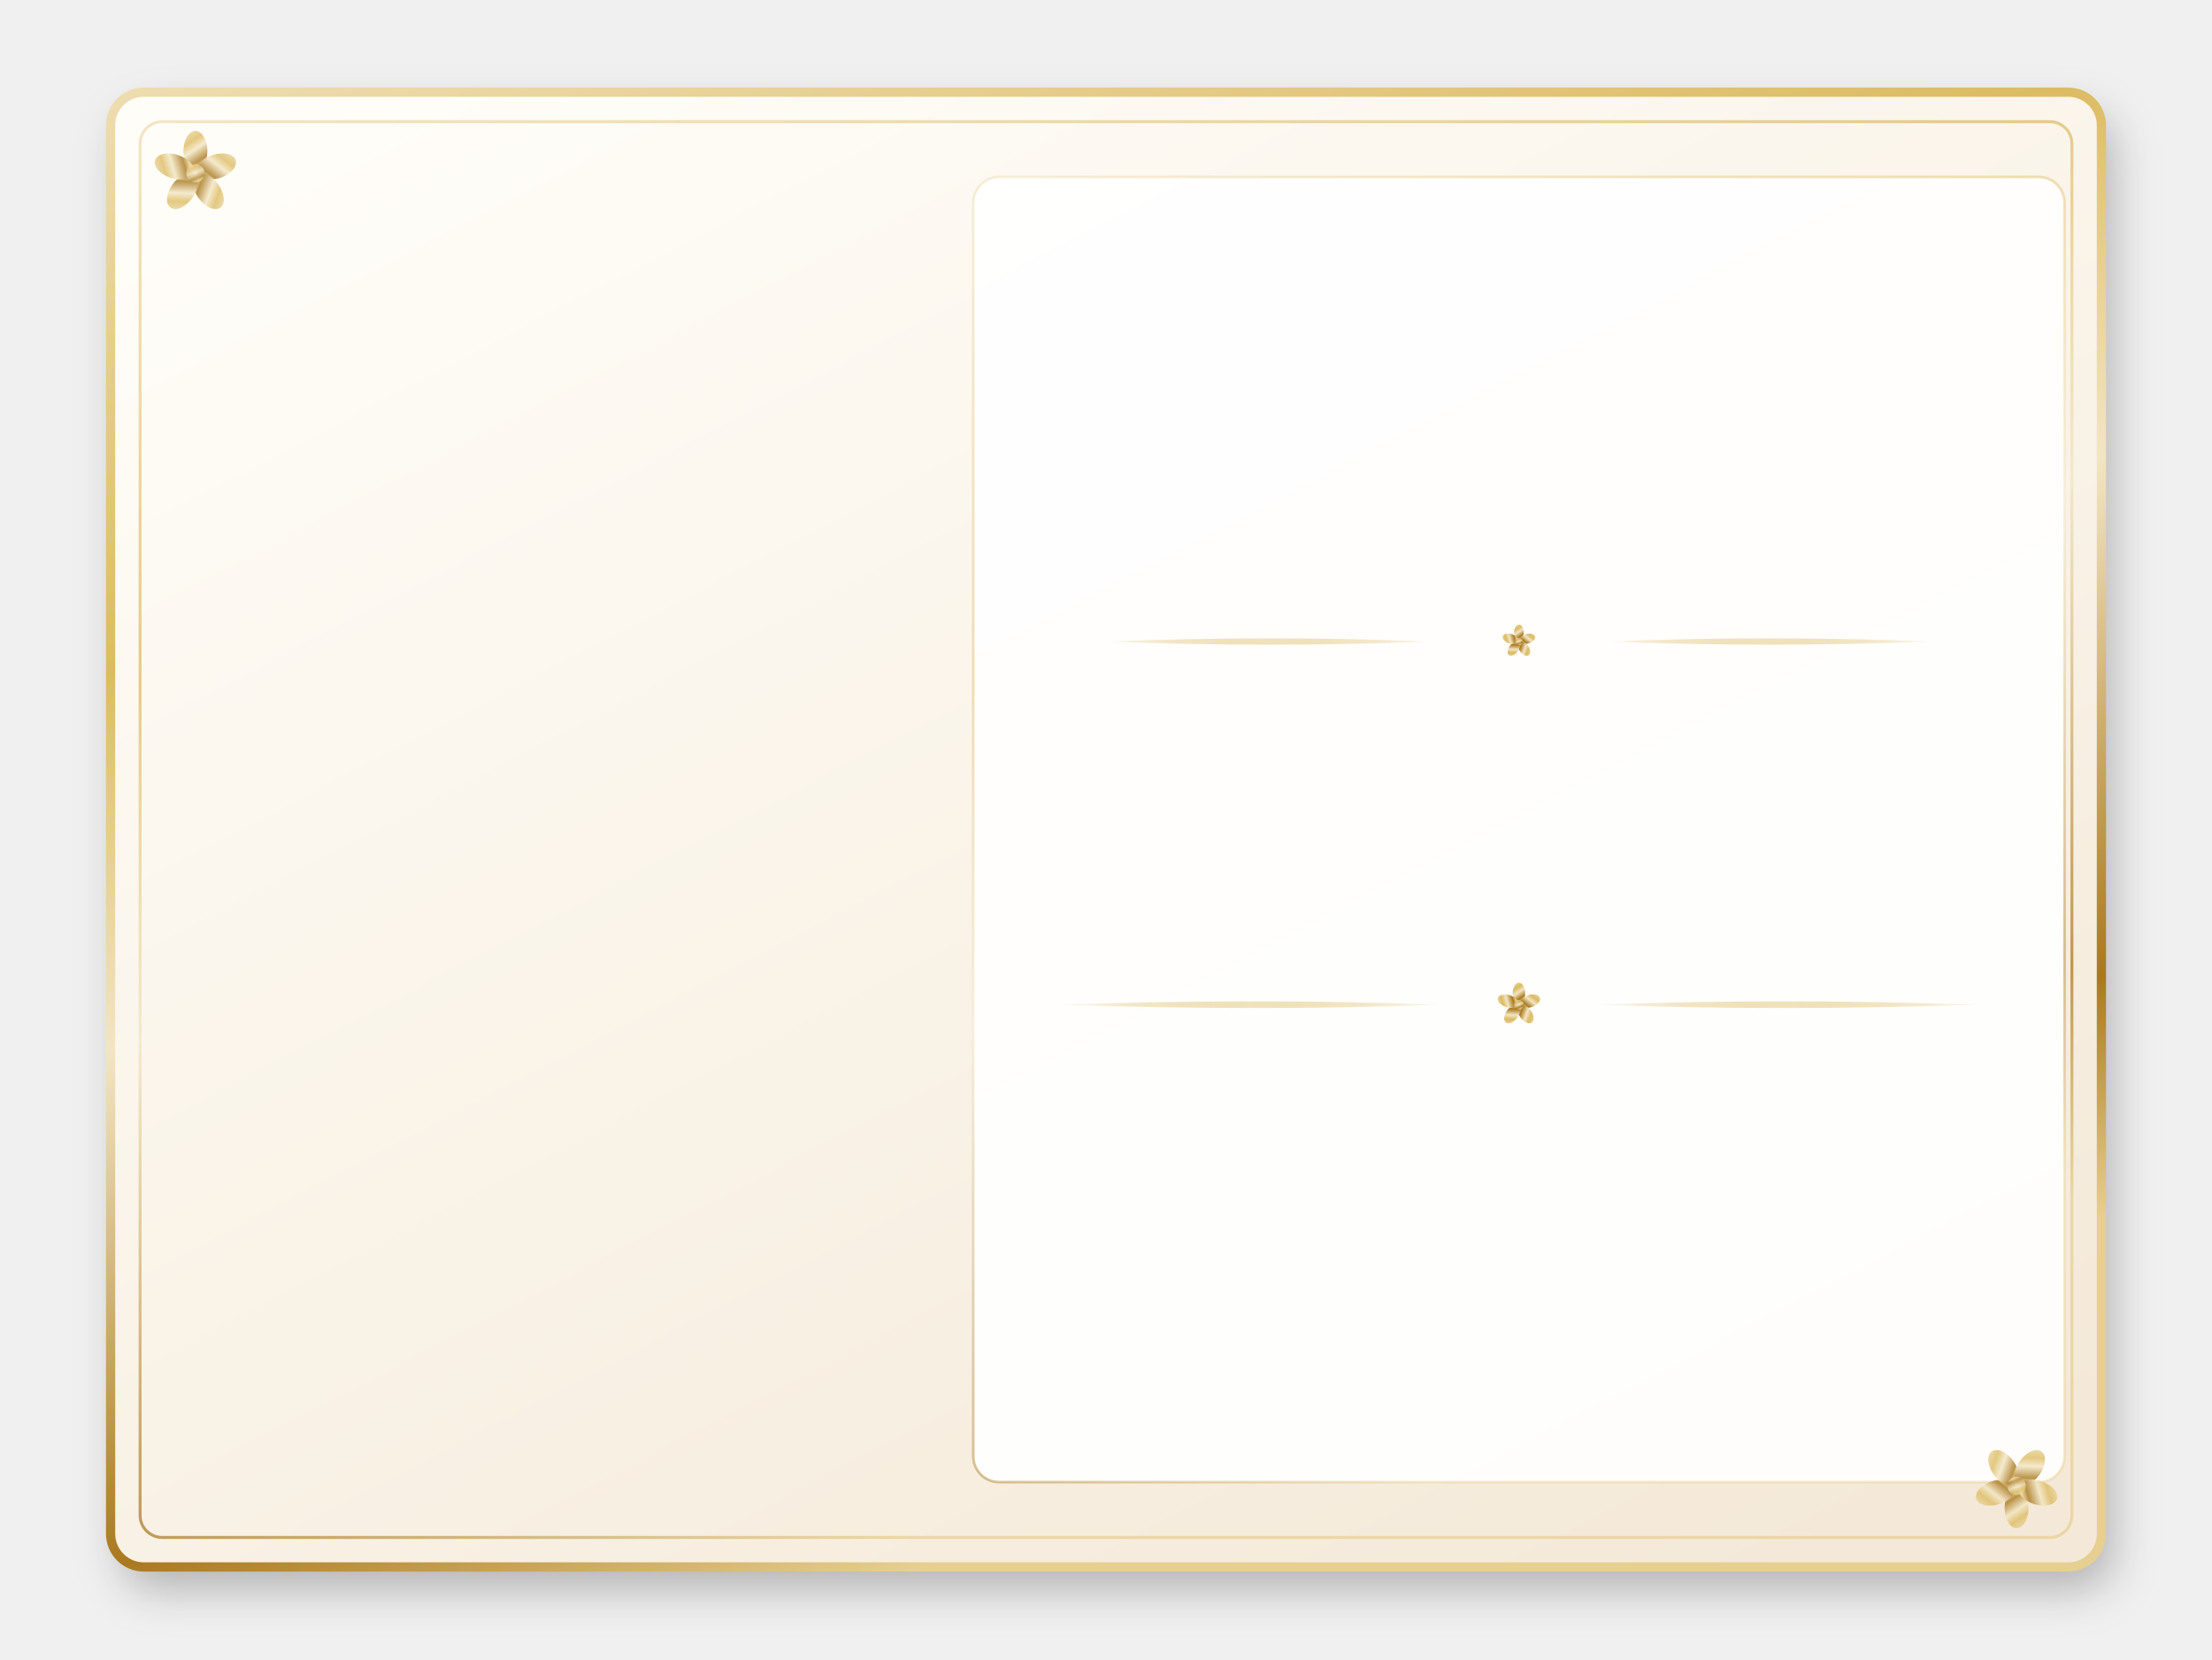
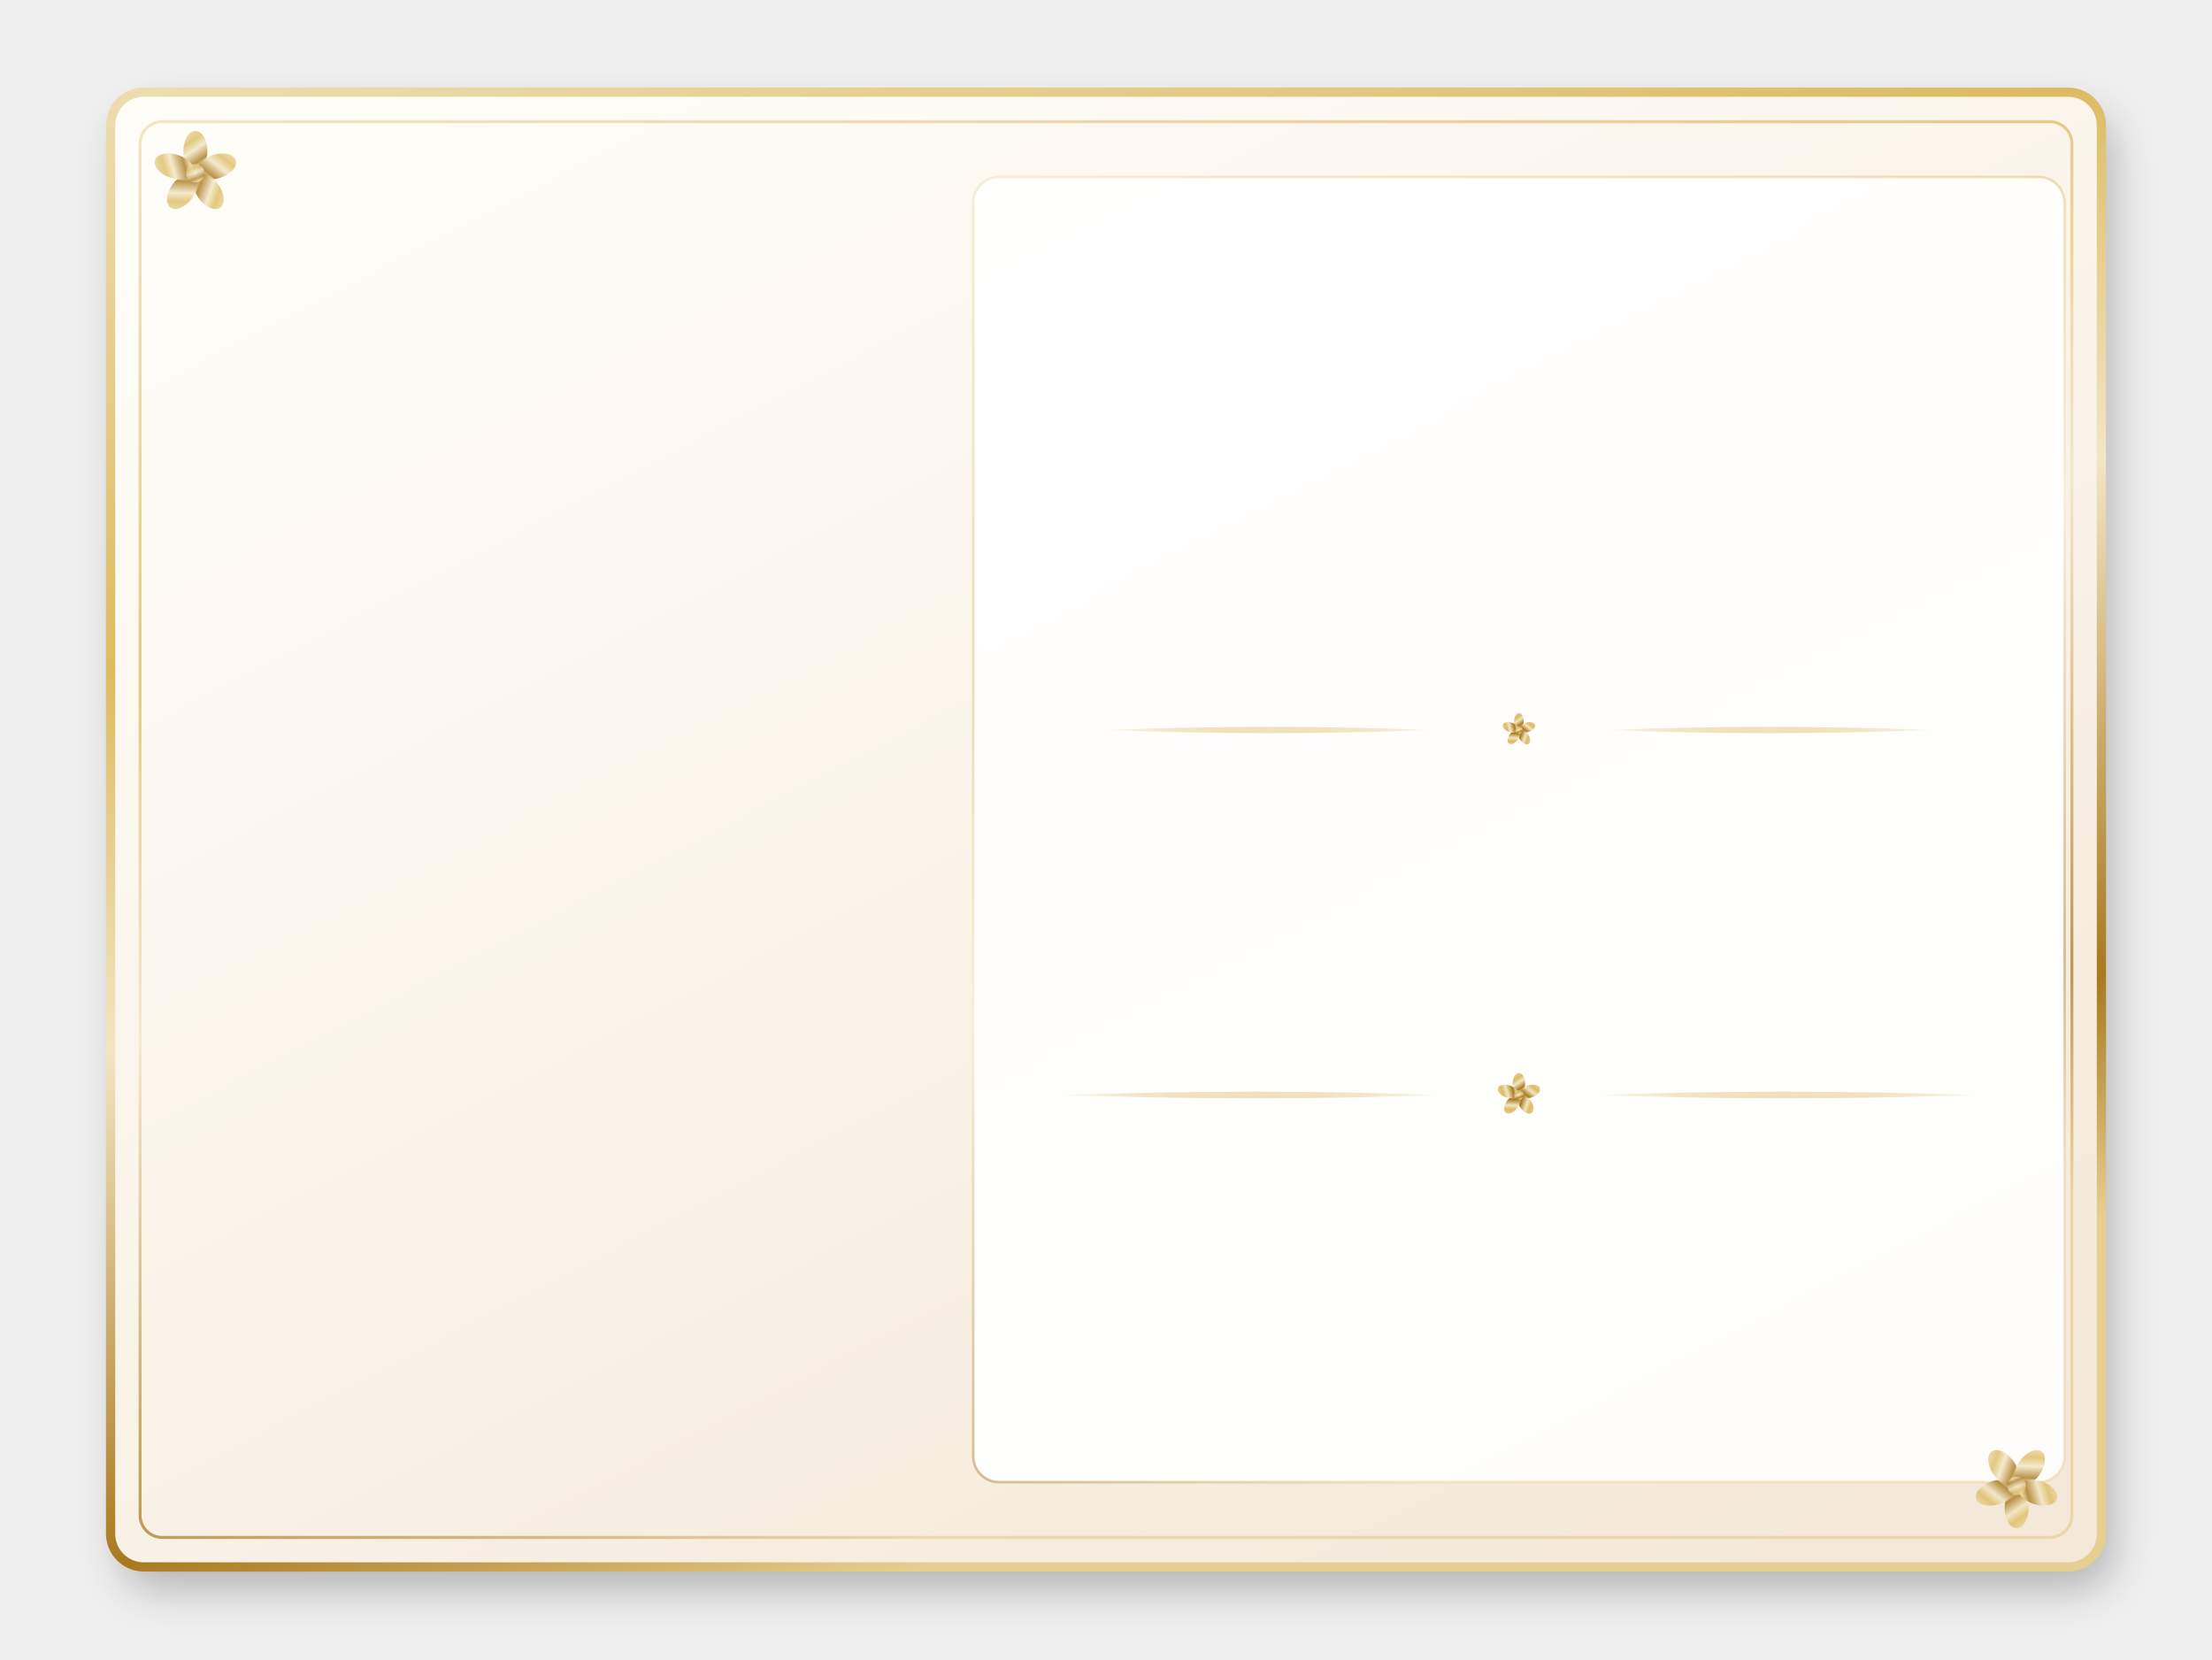
<svg xmlns="http://www.w3.org/2000/svg" viewBox="0 0 1200 900" width="1200" height="900">
  <defs>
    <filter id="sh" filterUnits="userSpaceOnUse" x="20" y="20" width="1160" height="880">
      <feDropShadow dx="6" dy="12" stdDeviation="12" flood-color="#000000" flood-opacity="0.26" />
    </filter>
    <linearGradient id="paper" x1="0.15" y1="0" x2="0.85" y2="1">
      <stop offset="0%" stop-color="#fffdf8" />
      <stop offset="100%" stop-color="#f4e9d8" />
    </linearGradient>
    <linearGradient id="gold" x1="0" y1="0" x2="0.4" y2="1">
      <stop offset="0%" stop-color="#eeddb1" />
      <stop offset="34%" stop-color="#dcbb62" />
      <stop offset="56%" stop-color="#f2e5c3" />
      <stop offset="86%" stop-color="#a9791f" />
      <stop offset="100%" stop-color="#e7cf91" />
    </linearGradient>
    <linearGradient id="rule" x1="0" y1="0" x2="1" y2="0">
      <stop offset="0%" stop-color="#dcbb62" stop-opacity="0.1" />
      <stop offset="50%" stop-color="#efe0b8" stop-opacity="0.95" />
      <stop offset="100%" stop-color="#dcbb62" stop-opacity="0.1" />
    </linearGradient>
    <symbol id="mo" viewBox="-50 -50 100 100">
      <g>
        <ellipse cx="0" cy="-24" rx="13" ry="22" transform="rotate(0)" />
        <ellipse cx="0" cy="-24" rx="13" ry="22" transform="rotate(72)" />
        <ellipse cx="0" cy="-24" rx="13" ry="22" transform="rotate(144)" />
        <ellipse cx="0" cy="-24" rx="13" ry="22" transform="rotate(216)" />
        <ellipse cx="0" cy="-24" rx="13" ry="22" transform="rotate(288)" />
      </g>
      <circle r="10" opacity="0.75" />
    </symbol>
  </defs>
  <g filter="url(#sh)">
    <rect x="60" y="50" width="1080" height="800" rx="18" fill="url(#paper)" />
  </g>
  <rect x="60" y="50" width="1080" height="800" rx="18" fill="none" stroke="url(#gold)" stroke-width="5" />
  <rect x="76" y="66" width="1048" height="768" rx="12" fill="none" stroke="url(#gold)" stroke-width="1.6" opacity="0.72" />
  <rect x="528" y="96" width="592" height="708" rx="14" fill="#ffffff" opacity="0.92" />
  <rect x="528" y="96" width="592" height="708" rx="14" fill="none" stroke="url(#gold)" stroke-width="1.4" opacity="0.45" />
-   <path d="M600,348 Q690,344.6 776,348 Q690,351.4 600,348 Z" fill="url(#rule)" />
-   <path d="M1048,348 Q958,344.6 872,348 Q958,351.4 1048,348 Z" fill="url(#rule)" />
-   <use href="#mo" x="-50" y="-50" width="100" height="100" transform="translate(824,348) scale(0.2)" fill="url(#gold)" color="#a9791f" />
-   <path d="M576,545 Q684,541.4 780,545 Q684,548.6 576,545 Z" fill="url(#rule)" />
-   <path d="M1072,545 Q964,541.4 868,545 Q964,548.6 1072,545 Z" fill="url(#rule)" />
-   <use href="#mo" x="-50" y="-50" width="100" height="100" transform="translate(824,545) scale(0.26)" fill="url(#gold)" color="#a9791f" />
+   <path d="M600,396 Q690,392.6 776,396 Q690,399.4 600,396 Z" fill="url(#rule)" />
+   <path d="M1048,396 Q958,392.6 872,396 Q958,399.4 1048,396 Z" fill="url(#rule)" />
+   <use href="#mo" x="-50" y="-50" width="100" height="100" transform="translate(824,396) scale(0.2)" fill="url(#gold)" color="#a9791f" />
+   <path d="M576,594 Q684,590.4 780,594 Q684,597.6 576,594 Z" fill="url(#rule)" />
+   <path d="M1072,594 Q964,590.4 868,594 Q964,597.6 1072,594 Z" fill="url(#rule)" />
+   <use href="#mo" x="-50" y="-50" width="100" height="100" transform="translate(824,594) scale(0.26)" fill="url(#gold)" color="#a9791f" />
  <g fill="url(#gold)" color="#a9791f" opacity="0.8">
    <use href="#mo" x="-50" y="-50" width="100" height="100" transform="translate(106,94) scale(0.5)" />
    <use href="#mo" x="-50" y="-50" width="100" height="100" transform="translate(1094,806) rotate(180) scale(0.5)" />
  </g>
</svg>
